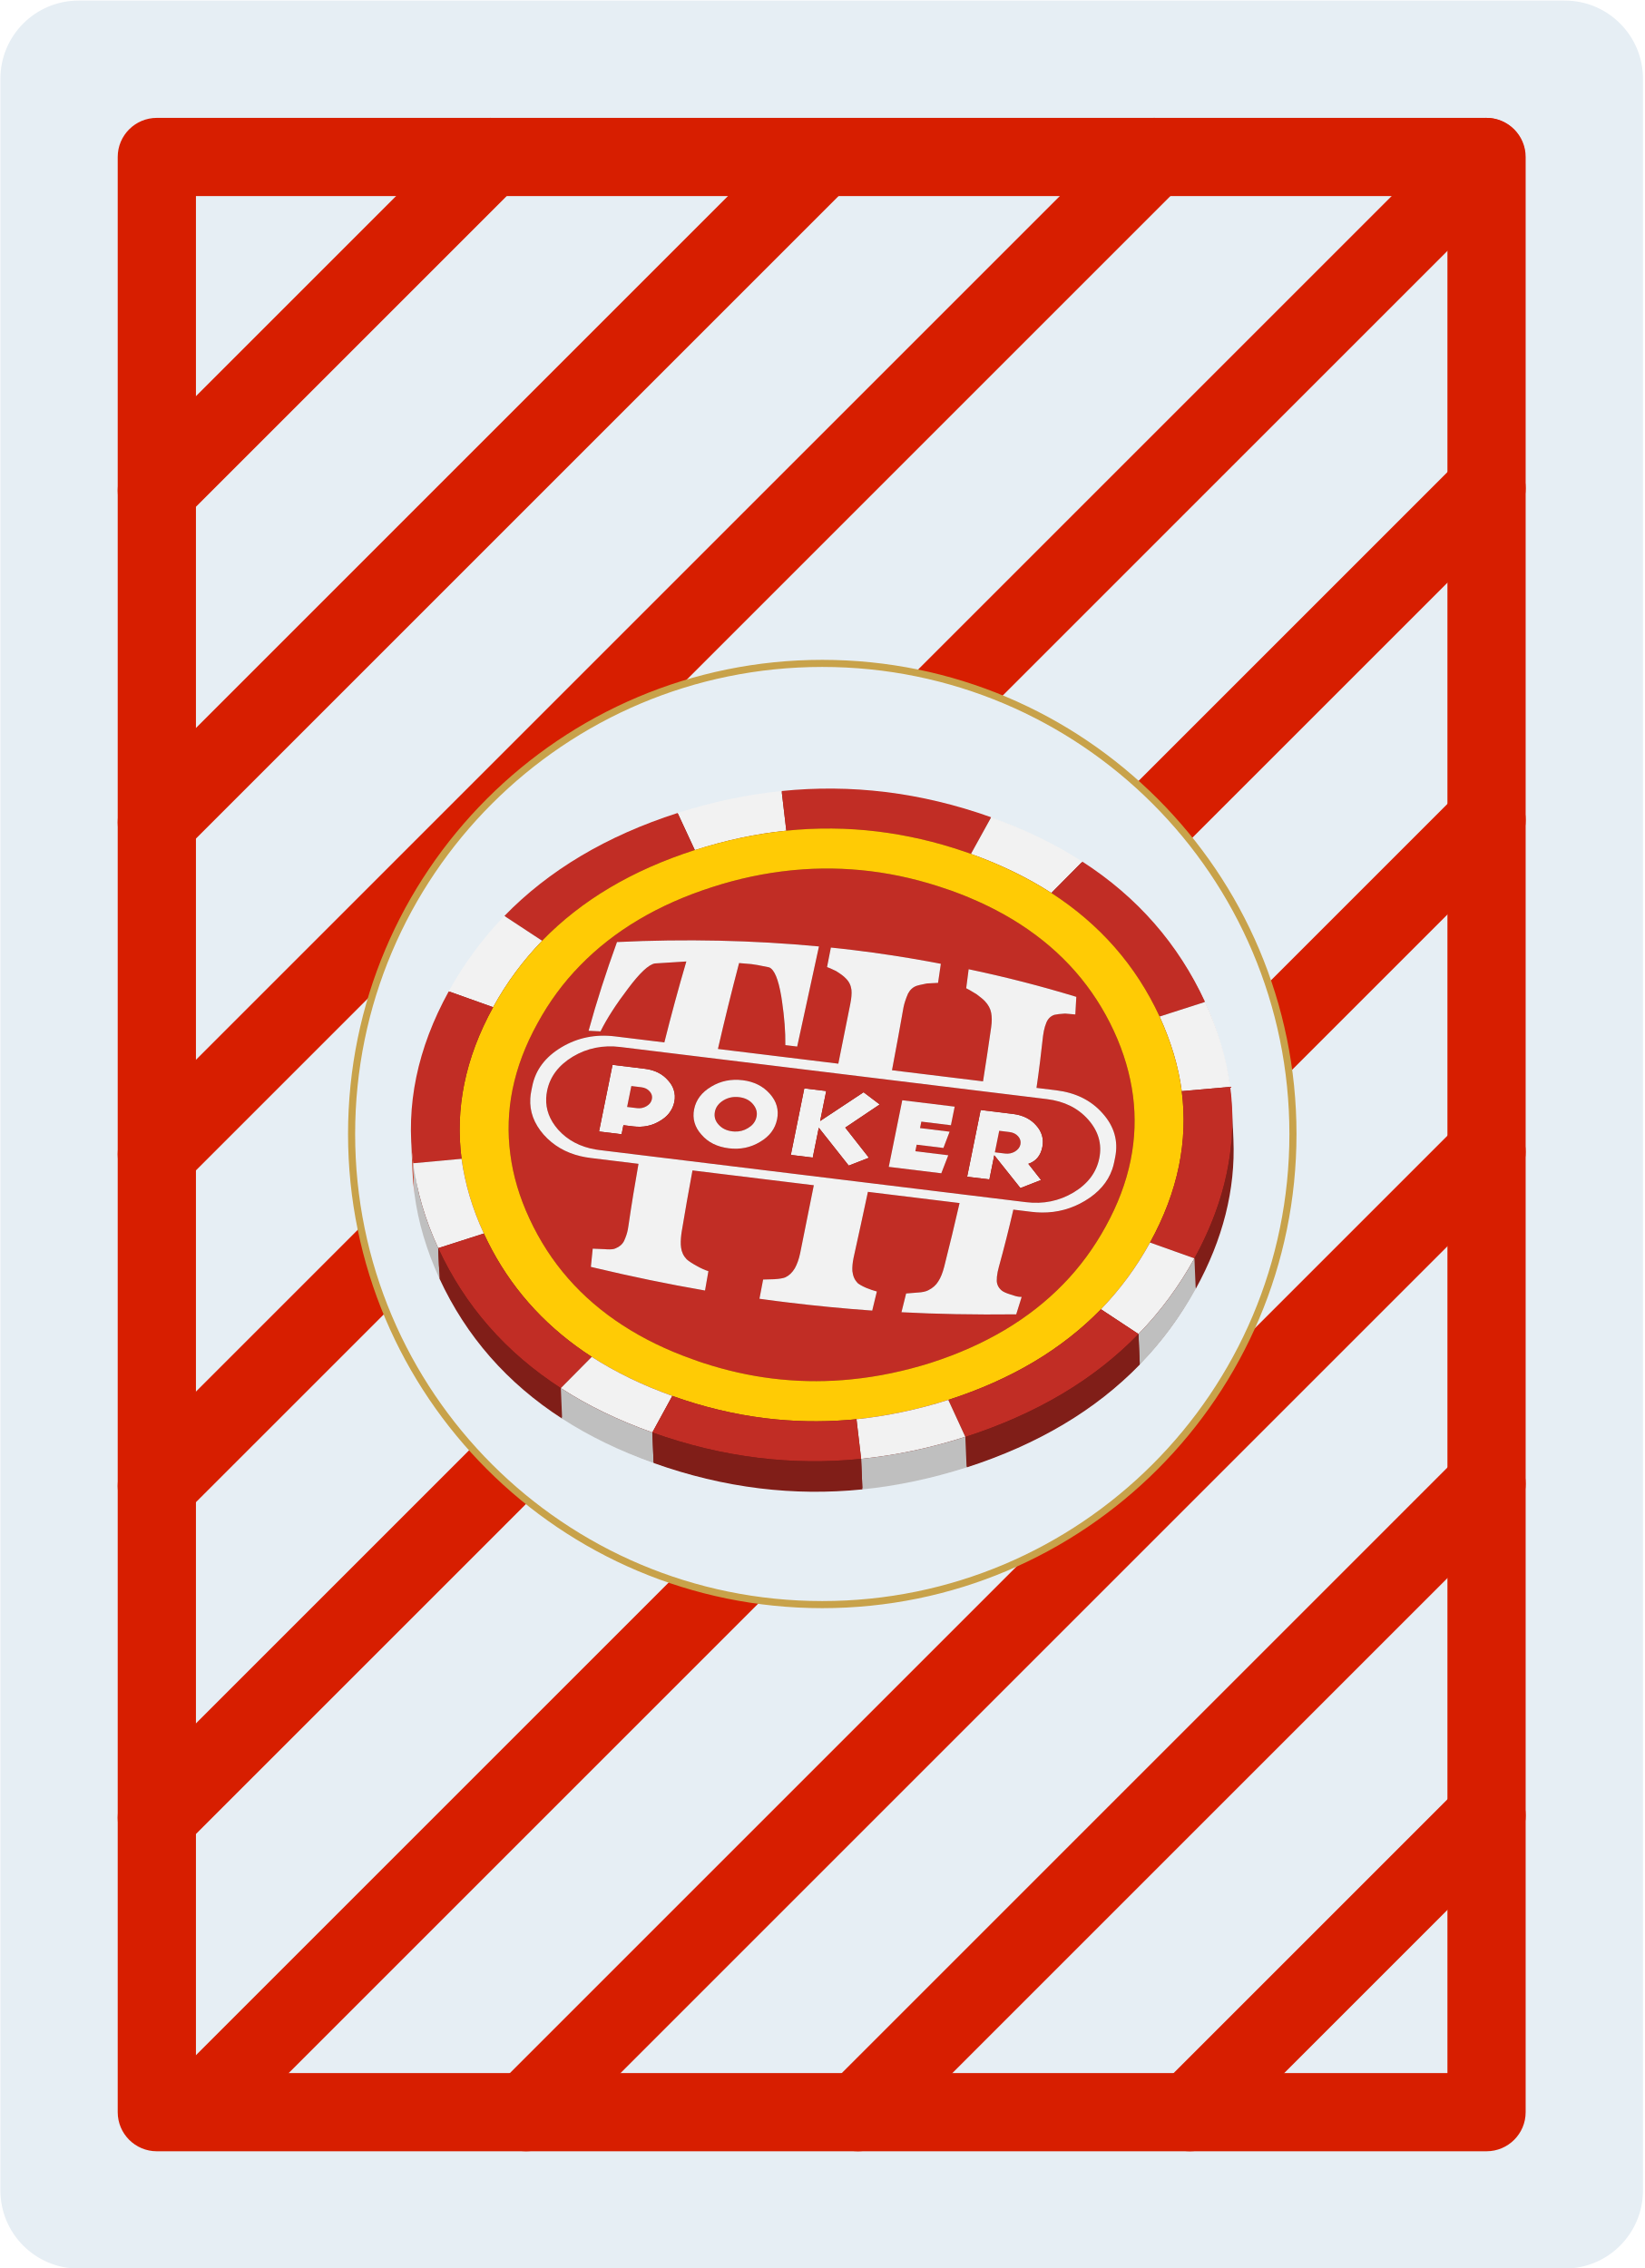
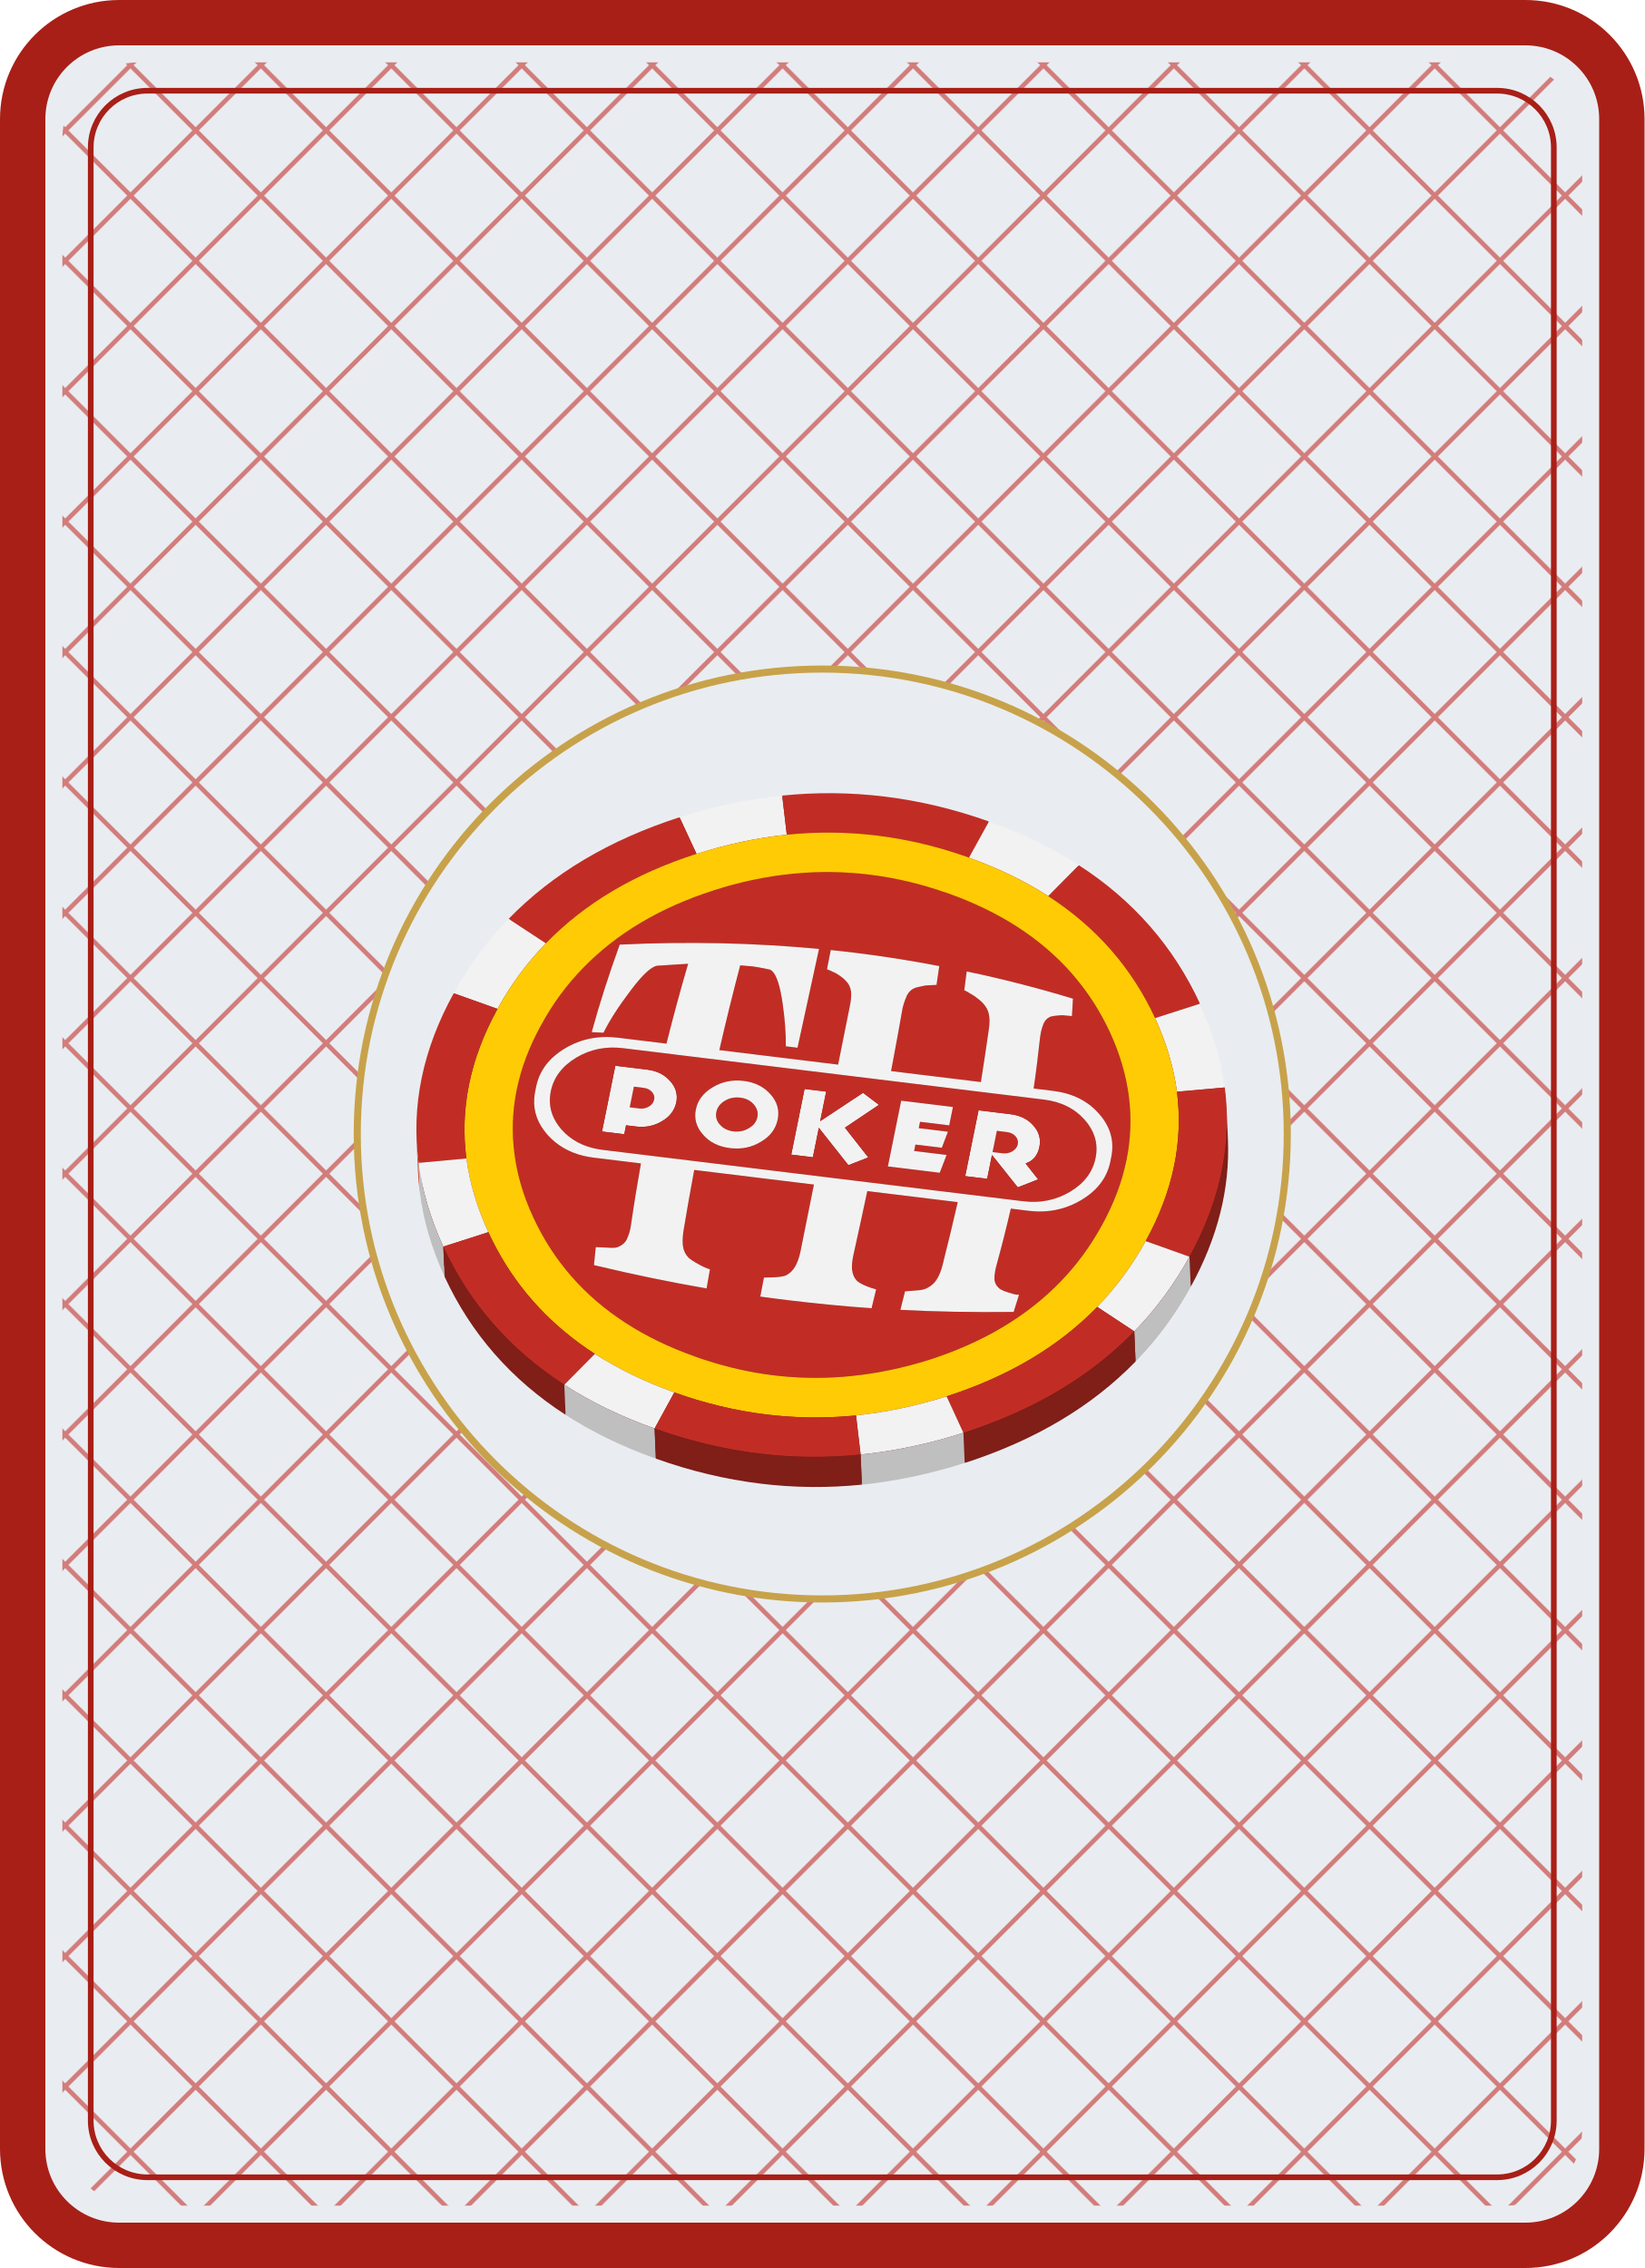
- <svg xmlns="http://www.w3.org/2000/svg" width="580" height="800" fill="none" viewBox="0 0 580 800">
-   <path fill="#e6eef4" d="M551.862.203H27.724C12.484.203.138 12.548.138 27.79v744.828c0 15.241 12.346 27.586 27.586 27.586h524.138c15.24 0 27.586-12.345 27.586-27.586V27.79c0-15.24-12.344-27.586-27.586-27.586" />
-   <path fill="#d71e00" d="M524.276 758.823c7.617 0 13.793-6.175 13.793-13.793V55.375c0-7.617-6.175-13.794-13.793-13.794H55.31c-7.617 0-13.794 6.175-13.794 13.794v689.656c0 7.617 6.175 13.794 13.794 13.794h468.966ZM69.104 745.031V55.375L55.31 69.17h468.966l-13.794-13.794v689.656l13.794-13.794H55.31Z" />
-   <path fill="#d71e00" d="M45.56 163.291c-5.386 5.385-5.386 14.12 0 19.506s14.12 5.386 19.506 0L182.735 65.128c5.386-5.386 5.386-14.12 0-19.506s-14.12-5.386-19.506 0zm254.206-98.155c5.386-5.386 5.386-14.12 0-19.506s-14.12-5.386-19.506 0L45.557 280.333c-5.386 5.386-5.386 14.12 0 19.506s14.12 5.386 19.506 0zm117.048-.01c5.386-5.386 5.386-14.12 0-19.506s-14.12-5.386-19.506 0L45.557 397.373c-5.386 5.386-5.386 14.12 0 19.506s14.12 5.386 19.506 0zm117.035.004c5.386-5.386 5.386-14.12 0-19.507-5.386-5.386-14.121-5.386-19.507 0L45.557 514.41c-5.386 5.386-5.386 14.121 0 19.506 5.386 5.386 14.12 5.386 19.506 0zm.179 116.857c5.386-5.386 5.386-14.12 0-19.506-5.385-5.386-14.12-5.386-19.506 0L45.557 631.447c-5.386 5.386-5.386 14.12 0 19.506s14.12 5.386 19.506 0zm.007 117.035c5.386-5.386 5.386-14.12 0-19.507-5.386-5.385-14.12-5.385-19.506 0L69.163 724.88c-5.386 5.385-5.386 14.12 0 19.506s14.12 5.386 19.506 0zm-358.23 436.254c-5.386 5.386-5.386 14.121 0 19.507s14.12 5.386 19.506 0l338.718-338.717c5.385-5.386 5.385-14.12 0-19.507-5.386-5.386-14.121-5.386-19.507 0zm117.035.004c-5.386 5.386-5.386 14.12 0 19.506s14.12 5.386 19.506 0l221.683-221.683c5.386-5.386 5.386-14.12 0-19.506s-14.12-5.386-19.506 0zm241.195-85.144c5.386-5.386 5.386-14.12 0-19.506s-14.12-5.386-19.506 0L409.88 735.278c-5.386 5.386-5.386 14.12 0 19.506s14.121 5.386 19.507 0z" />
-   <circle cx="290" cy="400" r="166" fill="#e6eef4" />
-   <circle cx="290" cy="400" r="166" fill="none" stroke="#c8a24a" stroke-width="2.5" />
-   <svg x="140" y="250" width="300" height="300" viewBox="0 0 800 800">
+ <svg xmlns="http://www.w3.org/2000/svg" width="580" height="800" viewBox="0 0 580 800">
+   <defs>
+     <clipPath id="tc">
+       <rect x="22" y="22" width="536" height="756" rx="27" />
+     </clipPath>
+     <pattern id="tL" width="46" height="46" patternUnits="userSpaceOnUse">
+       <path d="M0 23 L23 0 L46 23 L23 46 Z" fill="none" stroke="#c0211b" stroke-width="1.6" opacity="0.55" />
+     </pattern>
+   </defs>
+   <rect x="8" y="8" width="564" height="784" rx="34" fill="#e9edf1" stroke="#a81f17" stroke-width="16" />
+   <rect x="22" y="22" width="536" height="756" rx="27" fill="url(#tL)" clip-path="url(#tc)" />
+   <rect x="32" y="32" width="516" height="736" rx="20" fill="none" stroke="#a81f17" stroke-width="2" />
+   <circle cx="290" cy="400" r="164" fill="#e9edf1" />
+   <circle cx="290" cy="400" r="164" fill="none" stroke="#c8a24a" stroke-width="2.5" />
+   <svg x="142" y="252" width="296" height="296" viewBox="0 0 800 800">
    <path fill="#801E18" d="M536.133,712.925c66.804-21.577,129.325-57.317,175.53-110.908c56.564-65.608,77.015-140.425,73.442-225.409  c-1.214-31.591-10.896-69.142-25.374-100.533l-0.08-0.1c-39.174-84.88-113.951-142.139-200.696-173.14l-0.08-0.093  c-95.3-33.99-197.881-34.774-294.124-3.978c-66.552,21.421-120.761,53.629-162.542,96.632  c-54.12,55.665-90.71,134.26-87.516,210.332c4.857,115.098,55.876,212.366,157.272,271.003  c109.877,63.543,243.836,74.77,363.972,36.169L536.133,712.925z" />
    <g>
      <g>
        <path fill="#F2F2F2" d="M361.804,77.386l4.374,37.294c-28.484,2.912-57.11,9.042-85.96,18.295l-16.275-34.932    C296.793,87.531,329.41,80.649,361.804,77.386z" />
      </g>
      <g>
        <path fill="#C12D25" d="M459.426,78.306c33.229,4.061,66.335,11.965,99.301,23.724l-18.914,34.531    c-2.347-0.905-4.612-1.696-6.88-2.467c-26.667-9.066-53.477-15.25-80.428-18.563c-28.98-3.521-57.574-3.779-86.327-0.851    l-4.374-37.294C394.469,74.041,427.006,74.344,459.426,78.306z" />
      </g>
      <g>
        <path fill="#F2F2F2" d="M558.808,102.122c31.755,11.348,60.38,25.22,85.85,41.693l-29.21,29.457    c-22.344-14.434-47.56-26.641-75.635-36.711L558.808,102.122z" />
      </g>
      <g>
        <path fill="#C12D25" d="M263.942,98.043l16.071,34.907c-58.905,18.942-106.682,47.295-143.484,85.279l-35.494-23.337    C142.911,151.792,197.24,119.513,263.942,98.043z" />
      </g>
      <g>
        <path fill="#F2F2F2" d="M101.035,194.892l35.502,23.345c-18.023,18.627-33.441,39.395-46.103,62.494l-41.752-14.893    C63.197,239.561,80.623,215.887,101.035,194.892z" />
      </g>
      <g>
        <path fill="#C12D25" d="M644.657,143.815c51.835,33.466,90.217,77.493,115.297,131.835l-42.726,13.869    c-22.213-48.025-56.123-86.688-101.781-116.248L644.657,143.815z" />
      </g>
      <g>
        <path fill="#C12D25" d="M692.234,364.056c2.606,20.29,1.869,40.534-2.232,60.721c-4.235,20.826-12.051,41.589-23.474,62.272    c-11.056,20.144-24.304,38.191-39.994,54.279c-31.902,32.78-73.257,57.354-124.08,73.797    c-25.044,7.894-49.954,13.147-74.699,15.599c-0.723,0.075-1.448,0.146-2.17,0.217c-1.4,0.135-2.796,0.262-4.191,0.377    c-23.983,1.882-45.865,1.416-67.635-1.229c-22.255-2.746-43.769-7.565-65.154-14.532c-1.68-0.55-3.185-1.05-4.694-1.565    c-1.952-0.666-3.907-1.349-5.858-2.052c-24.413-8.711-46.306-19.354-65.593-31.914c-39.408-25.479-68.617-58.921-87.736-100.258    c-9.525-20.334-15.535-40.568-18.114-60.804c-2.695-20.34-2.004-40.609,2.08-60.825c4.214-20.859,12.037-41.664,23.479-62.432    c11.037-20.063,24.287-38.11,39.959-54.119c31.902-32.78,73.273-57.435,124.179-73.784c24.883-8.081,49.68-13.266,74.439-15.797    c1.047-0.106,2.096-0.208,3.144-0.306c23.62-2.188,47.151-1.864,70.604,0.982c24.99,3.077,49.317,8.811,73.562,17.281    c0.891,0.31,1.781,0.624,2.672,0.943c24.314,8.699,46.125,19.25,65.52,31.822c39.487,25.573,68.886,59.039,87.995,100.456    C683.67,323.509,689.564,343.813,692.234,364.056z M674.546,426.452l0.918-4.534c3.082-15.225-0.801-28.978-11.755-41.265    c-10.833-12.361-25.45-19.54-43.895-21.794l-18.337-2.24c2.394-16.31,4.368-32.582,6.132-48.798    c0.215-1.682,0.477-3.256,0.774-4.717c0.6-2.926,1.343-5.398,2.163-7.411c1.789-4.217,4.301-6.651,7.771-7.803    c2.12-0.487,5.443-0.911,10.044-1.178l9.624,0.84l0.936-16.563c-33.125-10.103-66.937-18.799-101.254-25.979l-2.313,17.888    c1.304,0.578,4.29,2.265,8.896,4.985c4.407,3.28,7.114,5.454,8.744,7.216c3.156,3.372,5.146,7.014,5.857,10.999    c0.682,3.653,0.764,8.227-0.042,13.692c-2.407,16.884-4.915,33.755-7.631,50.683l-85.604-10.46    c4.494-23.688,7.955-42.765,10.491-57.309c0.108-0.688,0.232-1.377,0.376-2.073c0.773-3.755,2.058-7.642,3.745-11.777    c2.408-4.589,5.144-7.064,8.748-8.304c1.179-0.448,3.806-0.986,7.94-1.833c0.508-0.104,1.038-0.213,1.592-0.328l10.425-0.548    l2.623-17.939c-1.322-0.255-2.646-0.507-3.97-0.759c-1.345-0.254-2.689-0.507-4.038-0.756c-1.728-0.323-3.455-0.638-5.187-0.952    c-22.304-4.043-44.806-7.469-67.459-10.25c-4.354-0.532-7.894-0.948-11.44-1.347c-3.967-0.447-7.644-0.844-11.324-1.224    l-3.812,18.288c2.079,0.722,4.891,1.971,8.638,3.788c4.223,2.593,7.298,4.881,9.201,6.935c3.04,2.949,4.756,6.475,5.319,10.696    c0.381,3.608-0.051,8.209-1.165,13.711l-11.189,55.812l-113.216-13.833c6.182-27.043,12.839-53.953,19.896-80.806l6.554,0.554    c1.604,0.074,3.317,0.222,5.143,0.444c1.824,0.223,3.762,0.521,5.811,0.894l10.682,2.135c4.883,1.844,8.7,10.937,11.463,27.211    c0.25,1.571,0.489,3.129,0.718,4.675c2.196,14.934,3.294,28.654,3.123,41.27l11.14,1.361l20.484-94.177    c-62.278-5.869-125.671-7.221-189.964-4.121c-10.307,28.443-19.275,56.311-26.698,83.454l11.214,0.542    c6.124-12.284,14.79-25.662,25.942-40.319c10.94-14.594,19.323-22.532,25.188-23.555l29.582-1.867    c-7.468,25.39-14.318,50.782-20.671,76.146l-46.252-5.651c-18.442-2.253-35.28,1.082-50.578,10.251    c-15.184,9.093-24.313,21.257-27.395,36.481l-0.918,4.533c-0.479,2.366-0.788,4.697-0.926,6.992    c-0.751,12.394,3.452,23.758,12.6,34.188c8.986,10.08,20.475,16.841,34.494,20.19c3.069,0.733,6.263,1.304,9.576,1.708    l45.07,5.508c-3.38,19.168-6.556,38.362-9.341,57.605c-0.18,1.446-0.404,2.852-0.675,4.211c-0.696,3.472-1.699,6.65-3.008,9.528    c-2.141,4.361-4.827,6.661-8.415,8.099c-1.568,0.879-4.364,1.181-8.205,0.974c-0.629-0.033-1.284-0.079-1.969-0.142l-11.424-0.482    l-1.749,17.133c1.115,0.27,2.232,0.537,3.351,0.804c34.628,8.256,69.205,15.424,104.015,21.441l3.184-18.198    c-3.141-0.967-6.756-2.566-10.93-4.905c-4.642-2.555-7.667-4.589-9.213-5.938c-3.378-3.541-5.049-7.223-5.571-11.389    c-0.491-3.487-0.36-7.554,0.207-12.163c0.104-0.854,0.224-1.727,0.355-2.615c3.195-19.282,6.582-38.533,10.175-57.758    l114.104,13.942l-12.818,63.819c-1.164,5.751-2.938,10.515-5.012,14.243c-2.44,4.1-5.448,6.967-9.018,8.606    c-1.864,0.766-5.336,1.423-10.354,1.723l-10.466,0.296l-3.462,18.086c1.09,0.15,2.176,0.3,3.266,0.449    c0.836,0.113,1.675,0.228,2.514,0.34c4.573,0.614,7.563,1.008,10.558,1.393c3.275,0.42,6.556,0.831,9.837,1.232    c26.505,3.238,53.163,5.826,79.906,7.724l4.347-17.976c-2.97-0.78-6.291-1.852-9.931-3.371c-3.81-1.63-6.519-3.201-8.171-4.568    c-2.821-3.003-4.357-6.426-4.864-10.387c-0.267-4.475,0.107-8.531,0.98-12.899c0.096-0.483,0.198-0.97,0.307-1.461    c4.67-21.088,9.086-41.378,13.264-61.032l86.191,10.532c-4.487,19.696-9.341,39.68-14.458,59.966    c-1.449,5.634-3.287,10.219-5.48,13.604c-2.158,3.643-5.346,6.404-9.615,8.534c-2.249,1.137-5.639,1.888-10.028,2.098    l-10.678,0.854l-4.379,17.637c32.688,1.753,68.732,2.422,107.929,1.984l5.137-16.385c-0.721,0.028-1.507-0.01-2.355-0.113    c-2.159-0.264-4.721-0.951-7.617-2.017c-4.37-1.358-6.987-2.465-8.734-3.809c-3.026-2.528-4.539-5.53-4.735-9.04    c-0.069-2.406,0.188-5.242,0.83-8.475c0.29-1.47,0.661-3.019,1.116-4.65c4.957-17.981,9.518-36.014,13.662-54.006l16.959,2.072    c3.316,0.404,6.575,0.623,9.782,0.656c14.641,0.153,28.171-3.551,40.62-11.012c12.908-7.736,21.411-17.549,25.596-29.522    C673.44,431.11,674.067,428.818,674.546,426.452" />
      </g>
      <g>
        <path fill="#C12D25" d="M229.714,356.004c3.346,0.409,5.927,1.635,7.902,3.871c1.993,2.147,2.699,4.639,2.157,7.313    c-0.573,2.835-2.213,4.957-4.977,6.614c-2.762,1.648-5.721,2.288-9.066,1.879l-9.274-1.133l3.983-19.678L229.714,356.004z" />
      </g>
      <g>
        <path fill="#F2F2F2" d="M760.033,275.75c12.288,26.64,20.145,53.247,23.646,79.896l-45.597,4.056    c-3.063-23.28-10.063-46.623-20.854-70.183L760.033,275.75z" />
      </g>
      <g>
        <path fill="#F2F2F2" d="M739.273,388.255c-0.006-0.061-0.006-0.121-0.008-0.182c-0.001,0-0.442-10.476-0.447-10.581    c-0.252-5.982-0.505-11.965-0.757-17.947l0,0c0.007,0.053,0.014,0.105,0.021,0.157l1.212,28.71    C739.287,388.359,739.28,388.308,739.273,388.255z" />
      </g>
      <g>
        <path fill="#F2F2F2" d="M260.268,358.325c1.184,3.633,1.431,7.397,0.612,11.442c-0.82,4.052-2.56,7.655-5.138,10.911    c-2.17,2.722-5.079,5.1-8.51,7.086c-7.491,4.566-15.808,6.201-24.977,5.081l-9.274-1.133l-1.722,8.505l-21.204-2.591    l12.688-62.679l30.479,3.724c9.168,1.121,16.419,4.748,21.746,10.873C257.449,352.254,259.277,355.218,260.268,358.325z     M234.797,373.803c2.764-1.657,4.403-3.779,4.977-6.614c0.542-2.675-0.164-5.166-2.157-7.313    c-1.976-2.236-4.557-3.462-7.902-3.871l-9.274-1.133l-3.983,19.678l9.274,1.133C229.076,376.091,232.035,375.451,234.797,373.803" />
      </g>
      <g>
        <path fill="#C12D25" d="M575.994,398.144c3.452,0.422,6.21,1.759,8.187,3.987c1.968,2.234,2.763,4.818,2.189,7.654    c-0.558,2.755-2.319,4.943-5.091,6.682c-2.764,1.656-5.932,2.345-9.384,1.923l-9.568-1.169l4.099-20.247L575.994,398.144z" />
      </g>
      <g>
        <path fill="#F2F2F2" d="M593.788,428.041l11.969,15.233l-19.415,7.583l-24.572-30.882l-4.606,22.754l-20.91-2.556l12.704-62.758    l30.479,3.724c9.07,1.108,16.436,4.667,21.762,10.792c5.359,5.965,7.306,12.843,5.782,20.371    C605.34,420.4,600.935,425.672,593.788,428.041z M581.279,416.467c2.771-1.738,4.533-3.927,5.091-6.682    c0.573-2.836-0.222-5.42-2.189-7.654c-1.977-2.229-4.734-3.565-8.188-3.987l-9.567-1.17l-4.099,20.247l9.568,1.169    C575.348,418.812,578.516,418.123,581.279,416.467" />
      </g>
      <g>
        <path fill="#FFCB05" d="M738.079,359.704c3.012,23.48,2.14,46.893-2.628,70.241c-4.915,24.09-13.975,48.11-27.189,72.079    c-12.685,23.261-28.131,44.113-46.159,62.821c-36.886,37.892-84.662,66.243-143.47,85.196    c-29.052,9.229-57.761,15.266-86.456,18.234c-1.758,0.178-3.51,0.339-5.266,0.492c-1.297,0.11-2.209,0.185-3.125,0.256    c-25.699,2.019-51.288,1.492-76.77-1.6c-29.92-3.683-59.044-10.661-88.067-21.061c-28.174-10.083-53.289-22.277-75.732-36.722    c-4.992-3.234-9.846-6.576-14.558-10.026c-38.355-28.1-67.326-63.416-86.953-106.024c-10.899-23.57-17.774-46.982-20.946-70.269    c-3.048-23.537-2.216-46.993,2.52-70.386c4.889-24.137,13.932-48.201,27.153-72.204c12.661-23.1,28.08-43.867,46.102-62.495    c36.795-37.991,84.574-66.345,143.478-85.288c29.054-9.227,57.68-15.358,86.163-18.269c28.754-2.93,57.35-2.671,85.786,0.784    c27.489,3.378,54.308,9.565,80.971,18.629c2.267,0.77,4.531,1.562,6.798,2.375c28.158,10.161,53.373,22.37,75.716,36.802    c45.658,29.56,79.568,68.224,101.781,116.25C728.018,313.079,735.018,336.422,738.079,359.704z M666.526,487.051    c11.425-20.685,19.24-41.449,23.474-62.274c4.104-20.187,4.841-40.429,2.232-60.722c-2.669-20.244-8.563-40.546-17.909-60.776    c-19.192-41.511-48.591-74.977-88.078-100.549c-19.392-12.57-41.205-23.123-65.313-31.795c-1.097-0.346-1.985-0.659-2.877-0.97    c-24.249-8.471-48.569-14.207-72.977-17.21c-24.041-2.916-47.567-3.241-71.188-1.052c-1.048,0.096-2.097,0.198-3.146,0.306    c-24.761,2.531-49.557,7.715-74.438,15.795c-50.906,16.351-92.276,41.004-124.177,73.785    c-15.675,16.009-28.924,34.056-39.846,54.05c-11.557,20.839-19.382,41.642-23.596,62.5c-4.084,20.218-4.774,40.487-2.078,60.826    c2.58,20.233,8.589,40.47,18.033,60.713c19.198,41.427,48.41,74.87,87.817,100.349c19.286,12.558,41.18,23.204,65.415,31.804    c2.129,0.813,4.082,1.496,6.035,2.161c1.51,0.517,3.017,1.018,4.525,1.51c21.558,7.024,43.066,11.844,64.696,14.513    c22.396,2.72,44.28,3.186,66.263,1.47c3.396-0.28,4.792-0.405,6.191-0.542c0.723-0.07,1.445-0.141,2.17-0.216    c24.744-2.451,49.654-7.706,74.7-15.6c50.821-16.44,92.177-41.017,124.079-73.794    C642.226,525.238,655.472,507.193,666.526,487.051" />
      </g>
      <g>
        <polygon fill="#F2F2F2" points="438.854,360.729 454.012,372.208 421.612,393.97 443.86,422.331 424.888,429.727 396.73,394.089     391.043,422.186 370.434,419.667 383.105,357.068 403.716,359.587 398.011,387.771   " />
      </g>
      <g>
        <path fill="#C12D25" d="M650.109,386.459c9.62,10.885,13.124,23.009,10.418,36.375c-2.721,13.439-10.847,24.149-24.302,32.215    c-13.44,7.984-28.315,11.059-44.584,9.071l-401.176-49.019c-1.271-0.155-2.524-0.339-3.756-0.549    c-14.537-2.48-26.306-8.769-35.198-18.729c-7.878-9.004-11.64-18.871-11.155-29.63c0.101-2.232,0.384-4.504,0.852-6.813    c2.706-13.367,10.839-24.068,24.188-32.146c13.465-8.063,28.413-11.054,44.69-9.065l401.177,49.019    C627.532,369.175,640.489,375.574,650.109,386.459z M341.482,407.414c8.939-5.211,14.227-12.37,16.029-21.276    c1.787-8.826-0.435-16.813-6.866-23.991c-6.337-7.159-14.864-11.442-25.516-12.744c-10.846-1.325-20.761,0.705-29.514,6.021    c-8.958,5.299-14.324,12.357-16.111,21.184c-1.803,8.906,0.498,16.992,6.948,24.084c6.212,7.233,14.864,11.442,25.71,12.768    C322.814,414.76,332.605,412.805,341.482,407.414 M443.864,422.336l-22.253-28.365l32.4-21.763l-15.157-11.479l-40.844,27.041    l5.704-28.184l-20.609-2.518l-12.672,62.598l20.609,2.519l5.688-28.097l28.157,35.638L443.864,422.336 M586.341,450.857    l19.416-7.583l-11.968-15.233c7.146-2.368,11.551-7.641,13.19-15.738c1.523-7.528-0.423-14.405-5.782-20.371    c-5.326-6.125-12.691-9.684-21.762-10.792l-30.479-3.724l-12.705,62.759l20.911,2.555l4.606-22.753L586.341,450.857     M255.742,380.679c2.578-3.255,4.317-6.859,5.138-10.911c0.818-4.045,0.571-7.81-0.612-11.442c-0.99-3.107-2.818-6.071-5.299-8.78    c-5.327-6.125-12.578-9.752-21.747-10.872l-30.479-3.725l-12.688,62.679l21.204,2.591l1.722-8.505l9.274,1.133    c9.169,1.121,17.485-0.515,24.977-5.081C250.663,385.778,253.572,383.4,255.742,380.679 M511.946,436.958L518.507,420    l-30.966-3.784l1.245-6.151l25.153,3.074l5.827-15.308l-27.815-3.399l1.229-6.071l27.816,3.399l3.541-17.492l-49.313-6.025    l-12.688,62.679L511.946,436.958" />
      </g>
      <g>
        <path fill="#C12D25" d="M321.9,365.356c5.325,0.65,9.647,2.754,12.761,6.376c3.189,3.706,4.405,7.67,3.521,12.044    c-0.129,0.637-0.295,1.256-0.496,1.854c-1.228,3.664-3.792,6.615-7.63,8.855c-3.775,2.318-7.958,3.361-12.439,3.196    c-0.733-0.027-1.475-0.087-2.224-0.178c-5.521-0.675-9.744-2.767-12.957-6.394c-3.221-3.545-4.322-7.586-3.404-12.119    c0.885-4.373,3.512-7.868,8.01-10.635C311.533,365.665,316.38,364.682,321.9,365.356z" />
      </g>
      <g>
        <path fill="#C12D25" d="M48.683,265.839l41.752,14.893c-13.224,24.004-22.266,48.071-27.152,72.206    c-4.736,23.393-5.568,46.849-2.521,70.379l-44.903,4.14l-0.62,0.097C8.028,373.31,19.125,319.48,48.683,265.839z" />
      </g>
      <g>
        <path fill="#F2F2F2" d="M350.646,362.146c6.432,7.179,8.653,15.165,6.866,23.991c-1.803,8.906-7.09,16.065-16.029,21.276    c-8.877,5.39-18.668,7.346-29.319,6.044c-10.846-1.325-19.498-5.534-25.71-12.769c-6.449-7.091-8.751-15.177-6.948-24.083    c1.787-8.826,7.154-15.886,16.111-21.184c8.753-5.315,18.668-7.346,29.514-6.021C335.781,350.704,344.31,354.987,350.646,362.146z     M337.686,385.631c0.202-0.599,0.367-1.218,0.496-1.854c0.885-4.374-0.331-8.338-3.521-12.044    c-3.113-3.622-7.436-5.726-12.761-6.376c-5.521-0.675-10.367,0.309-14.859,3.001c-4.498,2.767-7.125,6.262-8.01,10.635    c-0.918,4.533,0.184,8.574,3.404,12.119c3.213,3.627,7.437,5.719,12.957,6.394c0.749,0.091,1.49,0.15,2.224,0.178    c4.481,0.165,8.664-0.878,12.439-3.196C333.894,392.246,336.458,389.295,337.686,385.631" />
      </g>
      <g>
        <polygon fill="#F2F2F2" points="524.537,374.268 520.996,391.76 493.18,388.36 491.951,394.432 519.768,397.83 513.939,413.138     488.786,410.064 487.541,416.216 518.508,419.999 511.946,436.958 462.536,430.921 475.225,368.242   " />
      </g>
      <g>
        <path fill="#F2F2F2" d="M60.761,423.323c3.163,23.285,10.047,46.696,20.938,70.268l-42.905,13.765    c-12.27-26.728-20.128-53.327-23.555-79.803l0.618-0.089L60.761,423.323z" />
      </g>
      <g>
        <path fill="#C12D25" d="M783.679,355.646c6.958,53.958-4.236,107.775-33.68,161.347l-41.654-14.879    c13.134-24.055,22.193-48.08,27.109-72.171c4.765-23.349,5.638-46.76,2.628-70.241L783.679,355.646z" />
      </g>
      <g>
        <path fill="#F2F2F2" d="M663.709,380.652c10.954,12.288,14.837,26.041,11.755,41.266l-0.918,4.535    c-0.479,2.366-1.104,4.656-1.88,6.874c-4.184,11.975-12.688,21.785-25.596,29.522c-12.448,7.46-25.979,11.165-40.619,11.011    c-3.207-0.033-6.468-0.251-9.782-0.656l-16.961-2.072c-4.142,17.993-8.702,36.025-13.661,54.007    c-0.455,1.63-0.825,3.181-1.116,4.65c-0.642,3.231-0.899,6.068-0.831,8.474c0.199,3.512,1.709,6.519,4.735,9.048    c1.749,1.338,4.366,2.443,7.683,3.48c3.942,1.391,6.499,2.074,8.655,2.338c0.854,0.104,1.646,0.144,2.371,0.112l-5.137,16.386    c-39.196,0.438-75.241-0.232-107.93-1.985l4.38-17.636l10.678-0.854c4.39-0.21,7.779-0.961,10.029-2.098    c4.27-2.131,7.457-4.892,9.612-8.535c2.193-3.376,4.033-7.969,5.482-13.602c5.115-20.286,9.97-40.271,14.458-59.968l-86.19-10.531    c-4.18,19.653-8.596,39.943-13.265,61.031c-0.108,0.491-0.211,0.979-0.308,1.462c-0.873,4.364-1.246,8.423-1.036,12.092    c0.563,4.769,2.099,8.197,4.92,11.193c1.652,1.368,4.363,2.939,8.171,4.567c3.639,1.521,6.961,2.592,9.931,3.373l-4.347,17.976    c-26.743-1.897-53.402-4.485-79.907-7.724c-3.281-0.401-6.562-0.813-9.835-1.232c-2.995-0.385-5.986-0.778-8.976-1.179    c-2.42-0.327-3.259-0.439-4.097-0.556c-1.088-0.147-2.175-0.297-3.264-0.448l3.461-18.085l10.465-0.297    c5.017-0.298,8.489-0.957,10.354-1.723c3.569-1.64,6.578-4.505,9.019-8.606c2.072-3.729,3.847-8.492,5.011-14.243l12.818-63.819    L277.938,434.26c-3.592,19.226-6.979,38.476-10.173,57.757c-0.133,0.891-0.254,1.762-0.357,2.616    c-0.565,4.608-0.697,8.676-0.207,12.17c0.523,4.158,2.193,7.841,5.27,11.071c1.849,1.658,4.875,3.693,9.516,6.248    c4.173,2.338,7.788,3.938,10.93,4.904l-3.185,18.2c-34.809-6.02-69.386-13.187-104.016-21.443    c-1.116-0.266-2.232-0.534-3.35-0.803l1.747-17.128l11.428,0.479c0.684,0.061,1.339,0.106,1.968,0.142    c3.84,0.205,6.635-0.094,8.203-0.968c3.589-1.442,6.277-3.745,7.935-7.048c1.79-3.937,2.793-7.115,3.488-10.587    c0.272-1.358,0.497-2.763,0.676-4.211c2.785-19.241,5.962-38.438,9.341-57.605l-45.069-5.507    c-3.314-0.405-6.506-0.976-9.577-1.709c-14.019-3.348-25.508-10.11-34.494-20.188c-9.146-10.433-13.351-21.796-12.601-34.189    c0.139-2.296,0.448-4.625,0.927-6.991l0.918-4.534c3.082-15.226,12.211-27.389,27.395-36.482    c15.299-9.169,32.136-12.504,50.579-10.25l46.251,5.651c6.353-25.364,13.201-50.748,20.671-76.147l-29.583,1.868    c-5.864,1.023-14.246,8.961-25.187,23.555c-11.151,14.656-19.816,28.033-25.942,40.318l-11.213-0.541    c7.422-27.145,16.393-55.012,26.697-83.454c64.293-3.101,127.686-1.747,189.963,4.121l-20.483,94.177l-11.138-1.36    c0.171-12.616-0.928-26.337-3.125-41.272c-0.229-1.545-0.467-3.102-0.718-4.673c-2.763-16.275-6.579-25.368-11.463-27.211    l-10.682-2.135c-2.049-0.373-3.985-0.671-5.811-0.894c-1.823-0.223-3.538-0.371-5.142-0.444l-6.555-0.553    c-7.055,26.852-13.712,53.761-19.896,80.804l113.218,13.834l11.188-55.813c1.114-5.502,1.545-10.102,1.166-13.711    c-0.564-4.221-2.279-7.747-5.32-10.695c-1.904-2.054-4.979-4.343-9.201-6.935c-3.746-1.818-6.559-3.065-8.457-3.727l3.631-18.35    c3.682,0.38,7.357,0.776,11.032,1.191c3.839,0.433,7.38,0.849,10.92,1.281c23.464,2.88,45.971,6.307,68.273,10.349    c1.73,0.314,3.458,0.631,5.186,0.952c1.348,0.251,2.693,0.503,4.038,0.757c1.323,0.251,2.647,0.503,3.97,0.759l-2.623,17.939    l-10.425,0.548c-0.554,0.114-1.084,0.222-1.592,0.327c-4.135,0.847-6.765,1.385-7.94,1.833c-3.605,1.238-6.34,3.715-8.273,7.354    c-2.162,5.086-3.446,8.973-4.221,12.729c-0.142,0.694-0.269,1.386-0.376,2.073c-2.535,14.543-5.997,33.621-10.491,57.307    l85.605,10.46c2.716-16.927,5.223-33.799,7.631-50.682c0.807-5.467,0.722-10.039,0.043-13.691    c-0.712-3.985-2.704-7.629-5.859-11.001c-1.631-1.76-4.337-3.936-7.999-6.661c-5.351-3.274-8.338-4.962-9.641-5.539l2.312-17.888    c34.317,7.18,68.129,15.875,101.254,25.98l-0.934,16.563l-9.626-0.84c-4.602,0.267-7.924,0.689-10.042,1.178    c-3.472,1.152-5.982,3.586-7.526,7.213c-1.065,2.602-1.811,5.076-2.408,8c-0.299,1.465-0.562,3.039-0.778,4.726    c-1.762,16.208-3.738,32.486-6.128,48.789l18.336,2.241C638.259,361.112,652.877,368.291,663.709,380.652z M636.226,455.049    c13.455-8.065,21.58-18.775,24.301-32.215c2.705-13.366-0.798-25.49-10.417-36.375c-9.62-10.885-22.577-17.284-38.847-19.271    l-401.176-49.019c-16.277-1.989-31.226,1.001-44.691,9.064c-13.35,8.078-21.481,18.78-24.188,32.146    c-0.468,2.31-0.752,4.581-0.853,6.813c-0.484,10.76,3.277,20.627,11.156,29.629c8.892,9.962,20.66,16.251,35.197,18.731    c1.232,0.209,2.484,0.393,3.756,0.548l401.176,49.02C607.91,466.108,622.785,463.033,636.226,455.049" />
      </g>
      <g>
        <path fill="#F2F2F2" d="M708.247,502.102l41.752,14.892c-14.515,26.28-32.071,50.109-52.597,71.165l-35.299-23.313    C680.133,546.137,695.578,525.283,708.247,502.102z" />
      </g>
      <g>
        <path fill="#C12D25" d="M81.698,493.591c19.637,42.608,48.605,77.928,86.963,106.026c4.711,3.45,9.563,6.792,14.558,10.025    l-29.097,29.389c-51.736-33.455-90.232-77.412-115.329-131.676L81.698,493.591z" />
      </g>
      <g>
        <path fill="#F2F2F2" d="M183.219,609.643c22.441,14.446,47.559,26.641,75.731,36.723l-18.783,34.383    c-32.048-11.385-60.673-25.256-86.045-41.717L183.219,609.643z" />
      </g>
      <g>
        <path fill="#C12D25" d="M662.104,564.846l35.299,23.313c-41.646,42.956-95.961,75.163-162.68,96.713l-16.201-34.759    C577.442,631.09,625.22,602.736,662.104,564.846z" />
      </g>
      <g>
        <path fill="#F2F2F2" d="M518.521,650.112l16.006,34.735c-32.753,10.523-65.37,17.405-97.975,20.725l-4.374-37.294    C460.874,665.31,489.582,659.272,518.521,650.112z" />
      </g>
      <g>
        <path fill="#C12D25" d="M258.95,646.365c29.027,10.4,58.143,17.38,87.391,20.979c26.16,3.174,51.748,3.699,77.446,1.682    c0.917-0.072,1.828-0.146,2.745-0.225c2.136-0.185,3.889-0.348,5.646-0.523l4.374,37.294c-32.38,3.288-64.624,2.958-96.736-0.965    c-33.375-4.078-66.605-12.042-99.649-23.859L258.95,646.365z" />
      </g>
      <g>
        <path fill="#C74A34" d="M14.535,434.404c-0.404-9.57-0.808-19.139-1.212-28.708c0.308,7.278,0.945,14.563,1.915,21.856    l1.212,28.709C15.48,448.969,14.842,441.683,14.535,434.404z" />
      </g>
      <g>
        <path fill="#BFBFBF" d="M38.793,507.355l1.212,28.71c-12.271-26.728-20.128-53.327-23.555-79.804l-1.212-28.709    C18.665,454.028,26.523,480.628,38.793,507.355z" />
      </g>
      <g>
        <path fill="#801E18" d="M785.465,376.509c0.403,9.571,0.808,19.141,1.211,28.711c1.982,46.968-9.817,93.818-35.465,140.483    l-1.212-28.71C775.646,470.328,787.447,423.478,785.465,376.509z" />
      </g>
      <g>
        <path fill="#BFBFBF" d="M749.999,516.993l1.212,28.71c-14.516,26.28-32.072,50.109-52.597,71.165l-1.212-28.71    C717.928,567.103,735.484,543.273,749.999,516.993z" />
      </g>
      <g>
        <path fill="#801E18" d="M154.122,639.031l1.212,28.71c-51.737-33.455-90.233-77.412-115.329-131.676l-1.212-28.71    C63.89,561.619,102.386,605.576,154.122,639.031z" />
      </g>
      <g>
        <path fill="#BFBFBF" d="M240.167,680.748l1.211,28.71c-32.047-11.385-60.672-25.256-86.044-41.717l-1.212-28.71    C179.494,655.492,208.119,669.363,240.167,680.748z" />
      </g>
      <g>
        <path fill="#801E18" d="M697.402,588.158l1.212,28.71c-41.646,42.956-95.961,75.163-162.68,96.713l-1.212-28.71    C601.441,663.321,655.756,631.114,697.402,588.158z" />
      </g>
      <g>
        <path fill="#BFBFBF" d="M534.527,684.848l1.212,28.71c-32.753,10.523-65.37,17.405-97.975,20.725l-1.212-28.71    C469.157,702.253,501.774,695.371,534.527,684.848z" />
      </g>
      <g>
        <path fill="#801E18" d="M436.553,705.572l1.212,28.71c-32.38,3.288-64.625,2.958-96.736-0.966    c-33.375-4.077-66.605-12.041-99.65-23.858l-1.211-28.71c33.044,11.817,66.274,19.781,99.649,23.859    C371.929,708.53,404.173,708.86,436.553,705.572z" />
      </g>
    </g>
  </svg>
</svg>
